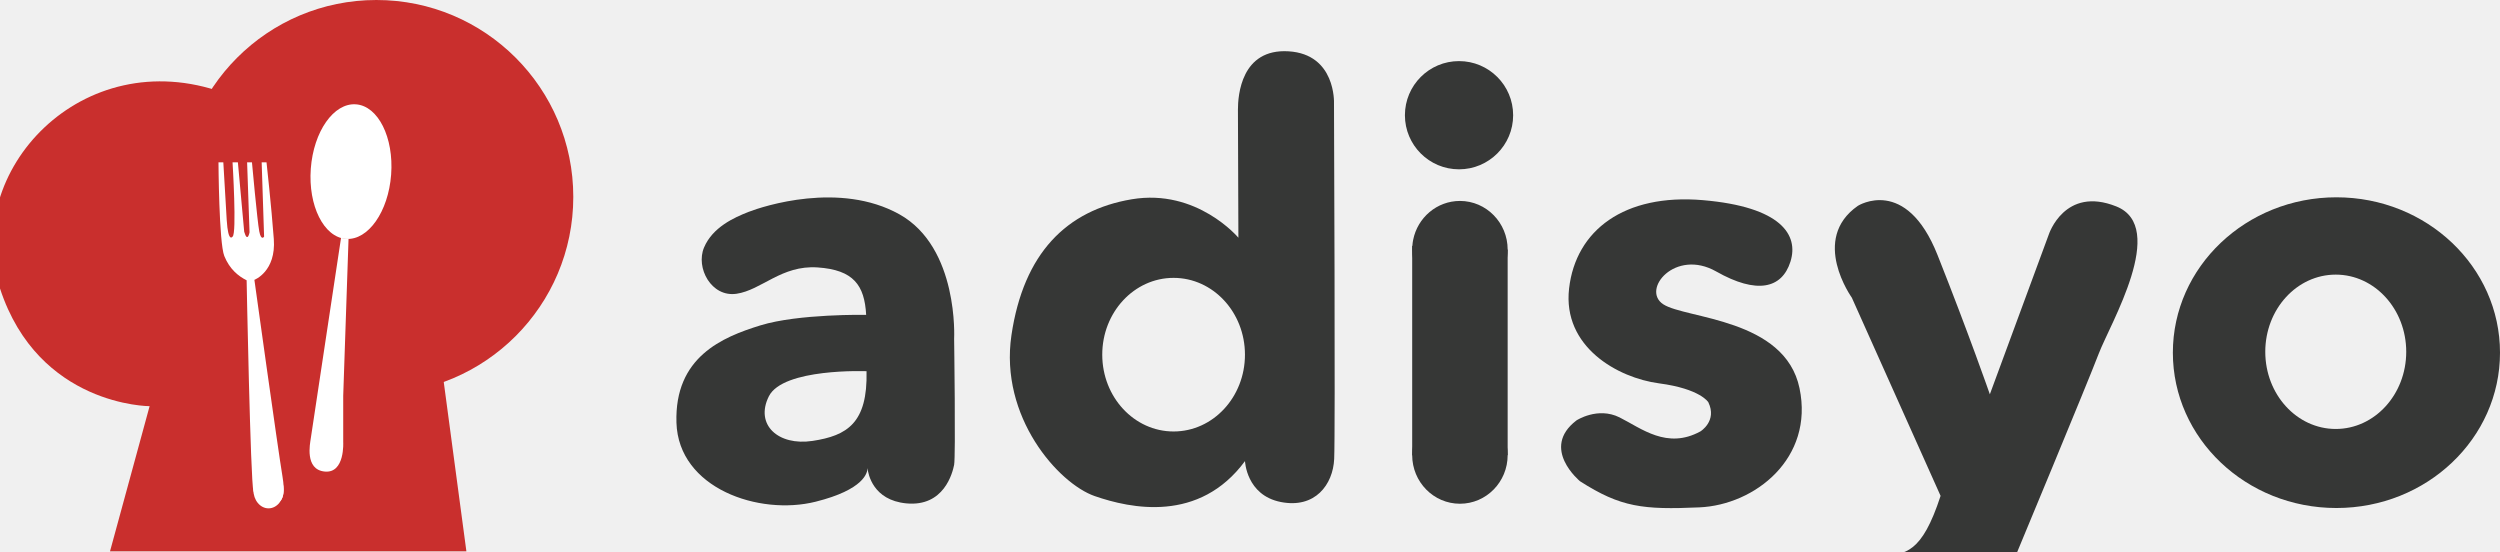
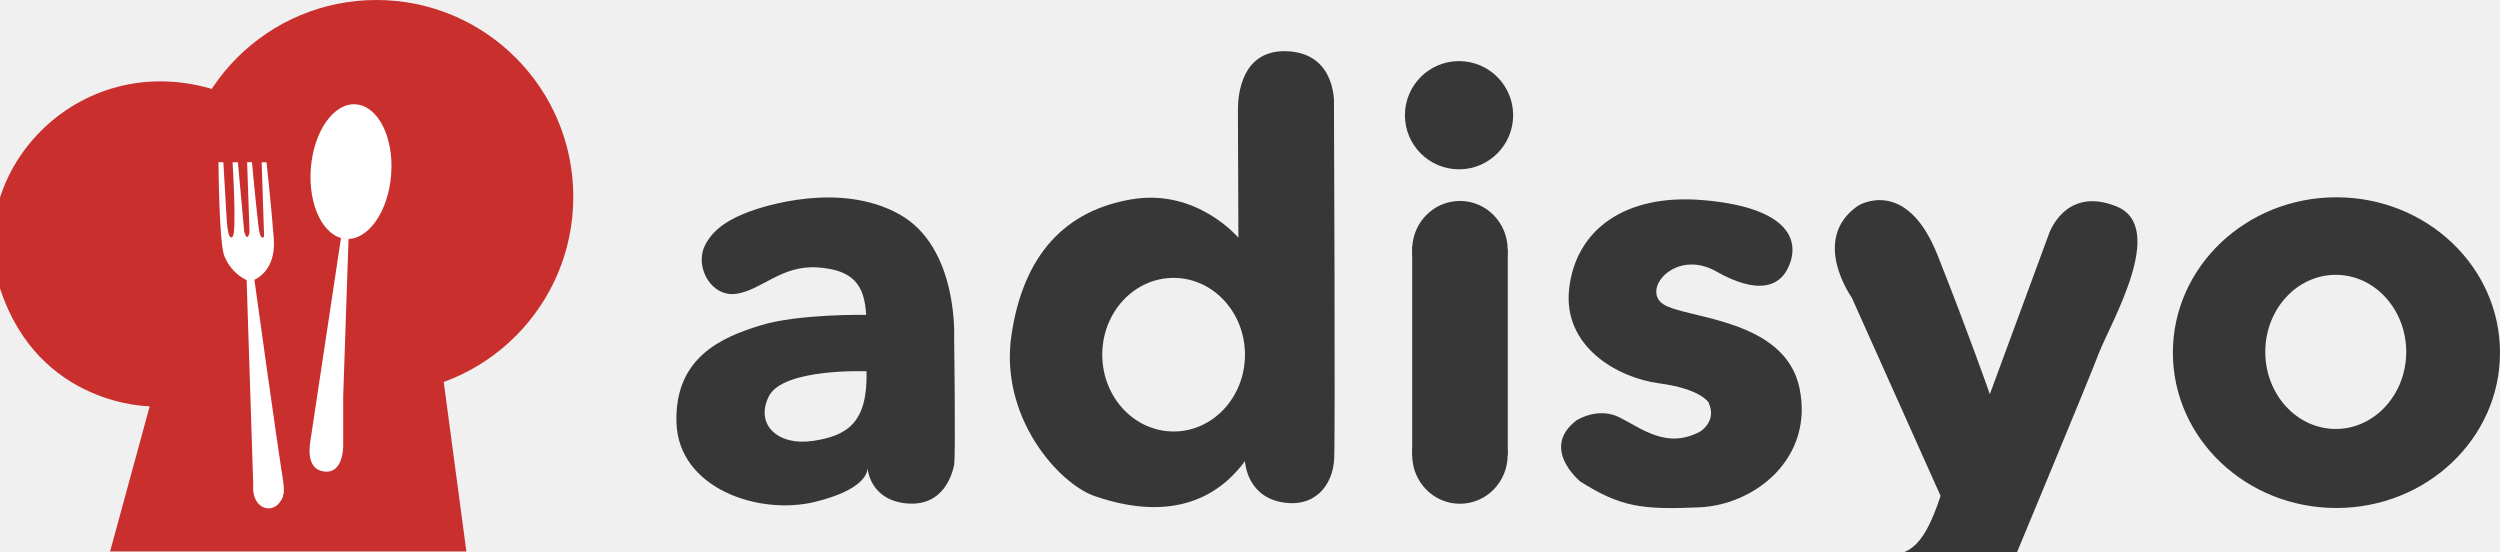
- <svg xmlns="http://www.w3.org/2000/svg" version="1.1" id="Layer_1" x="0px" y="0px" width="249.793px" height="55.09px" viewBox="0 0 249.793 55.09" enable-background="new 0 0 249.793 55.09" xml:space="preserve">
-   <g>
-     <g>
-       <path fill="#C92F2D" d="M46.601,55.09h-35.61l3.957-14.506c0,0-11.101,0-14.948-11.76C-3.846,17.065,8.243,4.204,22.311,9.26    c0,0,10.771-16.155,26.598-5.165c15.827,10.99,3.405,29.452-1.32,32.091c-4.727,2.638-3.296,1.648-3.296,1.648L46.601,55.09z" />
-       <path fill="#C92F2D" d="M57.282,19.674c0,10.865-8.808,19.673-19.673,19.673c-10.867,0-19.674-8.808-19.674-19.673    C17.935,8.808,26.742,0,37.609,0C48.474,0,57.282,8.808,57.282,19.674z" />
-     </g>
-     <g>
-       <path fill="#FFFFFF" d="M27.504,50.168c0,0,1.212,0.391,0.727-2.518c-0.484-2.912-2.813-19.689-2.813-19.689    s2.182-0.826,1.94-4.077c-0.241-3.248-0.728-7.663-0.728-7.663h-0.485l0.243,7.421c0,0-0.291,0.485-0.485-0.533    c-0.194-1.016-0.728-6.888-0.728-6.888h-0.484l0.242,6.986c0,0-0.195,1.115-0.533-0.051l-0.631-6.935h-0.533    c0,0,0.437,7.179,0,7.421c0,0-0.437,0.68-0.582-1.649c-0.146-2.329-0.34-5.772-0.34-5.772H21.83c0,0,0.047,8.053,0.582,9.362    c0.532,1.309,1.39,2.002,2.23,2.424c0,0,0.388,20.174,0.679,21.045C25.612,49.928,26.339,50.898,27.504,50.168z" />
-       <path fill="#FFFFFF" d="M39.082,17.444c-0.276,3.711-2.298,6.587-4.514,6.425c-2.216-0.166-3.788-3.309-3.514-7.02    c0.276-3.714,2.295-6.59,4.514-6.425C37.784,10.588,39.358,13.732,39.082,17.444z" />
-       <path fill="#FFFFFF" d="M34.825,23.867l-0.532,15.686v4.605c0,0,0.193,3.154-1.844,2.959c-2.037-0.193-1.456-2.862-1.406-3.251    c0.049-0.384,3.031-20.09,3.031-20.09L34.825,23.867z" />
-       <path fill="#FFFFFF" d="M28.344,48.96c0,1.013-0.677,1.833-1.514,1.833c-0.834,0-1.512-0.82-1.512-1.833    c0-1.012,0.677-1.833,1.512-1.833C27.667,47.127,28.344,47.948,28.344,48.96z" />
-     </g>
+ <svg xmlns="http://www.w3.org/2000/svg" width="249.793" height="55.09">
+   <g fill="#c92f2d">
+     <path d="M46.6 55.1h-35.6l3.957-14.506s-11.1 0-14.948-11.76S8.243 4.204 22.31 9.26c0 0 10.77-16.155 26.598-5.165s3.405 29.452-1.32 32.09-3.296 1.648-3.296 1.648L46.6 55.1z" />
+     <path d="M57.282 19.674c0 10.865-8.808 19.673-19.673 19.673S17.935 30.54 17.935 19.674 26.742 0 37.61 0s19.673 8.808 19.673 19.674z" />
  </g>
-   <path fill="#363736" d="M95.334,33.848c0,0,0.487-9.113-5.467-12.434c-5.954-3.321-13.609-0.81-15.068-0.244  c-1.458,0.569-3.604,1.542-4.455,3.565c-0.851,2.024,0.729,4.983,3.24,4.618s4.494-2.876,8.1-2.633  c3.606,0.243,4.698,1.782,4.86,4.739c0,0-6.764-0.122-10.571,1.053c-3.807,1.174-8.587,3.16-8.384,9.722  c0.203,6.56,8.248,9.313,13.905,7.896c4.837-1.209,5.185-2.894,5.184-3.357c0.066,0.598,0.547,3.201,3.877,3.523  c3.767,0.364,4.617-3.041,4.778-3.848C95.498,45.637,95.334,33.848,95.334,33.848z M81.197,44.053  c-3.442,0.525-5.793-1.617-4.375-4.455c1.418-2.837,9.76-2.509,9.76-2.509C86.705,42.273,84.639,43.529,81.197,44.053z" />
-   <path fill="#363736" d="M151.189,11.513c0,2.984-2.422,5.405-5.408,5.405s-5.406-2.421-5.406-5.405c0-2.988,2.42-5.408,5.406-5.408  S151.189,8.525,151.189,11.513z" />
-   <path fill="#363736" d="M150.641,24.939c0,0.247-0.018,0.491-0.052,0.729c-0.349,2.339-2.325,4.131-4.716,4.131  c-2.635,0-4.771-2.176-4.771-4.86c0-0.246,0.021-0.486,0.053-0.721c0.014-0.083,0.025-0.163,0.042-0.246  c0.439-2.22,2.367-3.895,4.677-3.895C148.506,20.078,150.641,22.255,150.641,24.939z" />
-   <path fill="#363736" d="M150.641,45.473c0,2.684-2.135,4.859-4.768,4.859c-2.635,0-4.771-2.176-4.771-4.859s2.137-4.859,4.771-4.859  C148.506,40.613,150.641,42.789,150.641,45.473z" />
-   <polygon fill="#363736" points="141.102,24.575 141.102,45.473 143.291,46.508 150.641,45.473 150.641,24.939 " />
-   <path fill="#363736" d="M157.873,48.086c0,0-4.006-3.287-0.36-6.078c0,0,2.118-1.395,4.308-0.303c2.189,1.097,4.739,3.225,8.079,1.4  c0,0,1.702-1.033,0.79-2.916c0,0-0.79-1.339-4.919-1.885c-4.134-0.547-9.659-3.646-8.993-9.477  c0.669-5.833,5.527-9.496,13.367-8.829c7.836,0.669,9.6,3.482,8.748,6.155c-0.85,2.674-3.343,3.281-7.412,0.973  c-4.104-2.328-7.535,1.822-5.287,3.281c2.25,1.457,12.153,1.395,13.609,8.383c1.459,6.987-4.434,11.666-10.023,11.906  C164.189,50.942,161.941,50.697,157.873,48.086z" />
-   <path fill="#363736" d="M185.028,29.739c0,0-4.192-5.833,0.606-9.174c0,0,4.802-3.038,7.961,4.922  c3.158,7.956,5.225,13.911,5.225,13.911l5.893-15.978c0,0,1.582-4.861,6.743-2.794c5.165,2.063-0.606,11.701-1.761,14.721  c-1.152,3.019-8.385,20.394-8.385,20.394s-2.428,6.502-8.929,7.656c-6.503,1.154-8.811-1.52-8.567-4.316  c0.243-2.791,1.82-3.34,4.191-3.521c2.371-0.184,4.012-0.241,5.893-6.014L185.028,29.739z" />
-   <path fill="#363736" d="M233.447,19.714c-9.021,0-16.341,6.949-16.341,15.524c0,8.574,7.319,15.521,16.341,15.521  c9.026,0,16.346-6.946,16.346-15.521C249.793,26.663,242.474,19.714,233.447,19.714z M233.382,42.861  c-3.888,0-7.042-3.449-7.042-7.711c0-4.259,3.154-7.711,7.042-7.711c3.886,0,7.042,3.452,7.042,7.711  C240.424,39.412,237.268,42.861,233.382,42.861z" />
-   <rect x="130.446" y="31.416" fill="#D12B2C" stroke="#363736" stroke-miterlimit="10" width="0.159" height="0.08" />
-   <path fill="#363736" d="M133.289,10.3c0,0,0.201-4.885-4.539-5.173c-4.739-0.288-5.06,4.41-5.059,5.829  c0,1.417,0.046,12.797,0.046,12.797s-4.132-4.938-10.654-3.842c-6.52,1.098-10.812,5.394-12.022,13.577  c-1.211,8.182,4.706,14.822,8.311,16.076c3.605,1.254,10.449,2.705,15.025-3.493c0,0,0.124,3.4,3.567,4.086  c3.441,0.686,5.225-1.745,5.344-4.294C133.428,43.309,133.289,10.3,133.289,10.3z M117.264,43.112  c-3.935,0.002-7.128-3.431-7.13-7.671c-0.003-4.238,3.187-7.674,7.122-7.677c3.94-0.002,7.134,3.431,7.137,7.669  C124.395,39.674,121.205,43.11,117.264,43.112z" />
+   <g fill="#fff">
+     <path d="M27.504 50.168s1.212.4.727-2.518-2.813-19.7-2.813-19.7 2.182-.826 1.94-4.077-.728-7.663-.728-7.663h-.485l.243 7.42s-.3.485-.485-.533-.728-6.888-.728-6.888h-.484l.242 6.986s-.195 1.115-.533-.05l-.63-6.935h-.533s.437 7.18 0 7.42c0 0-.437.68-.582-1.65l-.34-5.772h-.484s.047 8.053.582 9.362a4.53 4.53 0 0 0 2.23 2.424l.68 21.045c.3.876 1.018 1.846 2.183 1.116zm11.578-32.724c-.276 3.7-2.298 6.587-4.514 6.425s-3.788-3.3-3.514-7.02 2.295-6.6 4.514-6.425 3.8 3.308 3.514 7.02z" />
+     <path d="M34.825 23.867l-.532 15.686v4.605s.193 3.154-1.844 2.96-1.456-2.862-1.406-3.25 3.03-20.1 3.03-20.1l.75.1zm-6.48 25.093c0 1.013-.677 1.833-1.514 1.833s-1.512-.82-1.512-1.833.677-1.833 1.512-1.833 1.514.82 1.514 1.833z" />
+   </g>
+   <g fill="#363736">
+     <path d="M95.334 33.848s.487-9.113-5.467-12.434-13.6-.8-15.068-.244-3.604 1.542-4.455 3.565.73 4.983 3.24 4.618 4.494-2.876 8.1-2.633 4.698 1.782 4.86 4.74c0 0-6.764-.122-10.57 1.053s-8.587 3.16-8.384 9.722 8.248 9.313 13.905 7.896c4.837-1.2 5.185-2.894 5.184-3.357.066.598.547 3.2 3.877 3.523 3.767.364 4.617-3.04 4.778-3.848s.001-12.6.001-12.6zM81.197 44.053c-3.442.525-5.793-1.617-4.375-4.455s9.76-2.5 9.76-2.5c.123 5.184-1.943 6.44-5.385 6.964zm69.993-32.54a5.41 5.41 0 0 1-5.408 5.405c-2.986 0-5.406-2.42-5.406-5.405a5.41 5.41 0 0 1 5.406-5.408 5.41 5.41 0 0 1 5.408 5.408zm-.55 13.427a5.16 5.16 0 0 1-.052.729c-.35 2.34-2.325 4.13-4.716 4.13-2.635 0-4.77-2.176-4.77-4.86a5.33 5.33 0 0 1 .053-.721l.042-.246c.44-2.22 2.367-3.895 4.677-3.895 2.632.001 4.767 2.178 4.767 4.862zm0 20.533c0 2.684-2.135 4.86-4.768 4.86s-4.77-2.176-4.77-4.86 2.137-4.86 4.77-4.86 4.768 2.175 4.768 4.86z" />
+     <path d="M141.102 24.575v20.898l2.2 1.035 7.35-1.035V24.94zm16.77 23.51s-4.006-3.287-.36-6.078c0 0 2.118-1.395 4.308-.303 2.2 1.097 4.74 3.225 8.08 1.4 0 0 1.702-1.033.8-2.916 0 0-.8-1.34-4.92-1.885s-9.66-3.646-8.993-9.477 5.527-9.496 13.367-8.83 9.6 3.482 8.748 6.155-3.343 3.28-7.412.973c-4.104-2.328-7.535 1.822-5.287 3.28s12.153 1.395 13.6 8.383-4.434 11.666-10.023 11.906c-5.6.246-7.84.001-11.907-2.6zm27.155-18.346s-4.192-5.833.606-9.174c0 0 4.802-3.038 7.96 4.922s5.225 13.9 5.225 13.9l5.893-15.978s1.582-4.86 6.743-2.794-.606 11.7-1.76 14.72S201.3 55.74 201.3 55.74s-2.428 6.502-8.93 7.656-8.8-1.52-8.567-4.316 1.82-3.34 4.2-3.52 4.012-.24 5.893-6.014l-8.87-19.807zm48.42-10.026c-9.02 0-16.34 6.95-16.34 15.524s7.32 15.52 16.34 15.52 16.346-6.946 16.346-15.52-7.32-15.524-16.346-15.524zm-.065 23.147c-3.888 0-7.042-3.45-7.042-7.7s3.154-7.7 7.042-7.7 7.042 3.452 7.042 7.7-3.156 7.7-7.042 7.7z" />
+   </g>
+   <path fill="#d12b2c" stroke="#363736" stroke-miterlimit="10" d="M130.446 31.416h.16v.08h-.16z" />
+   <path fill="#363736" d="M133.29 10.3s.2-4.885-4.54-5.173-5.06 4.4-5.06 5.83l.046 12.797s-4.132-4.938-10.654-3.842-10.812 5.394-12.022 13.577 4.706 14.822 8.31 16.076 10.45 2.705 15.025-3.493c0 0 .124 3.4 3.567 4.086s5.225-1.745 5.344-4.294c.12-2.554-.02-35.563-.02-35.563zm-16.025 32.812c-3.935.002-7.128-3.43-7.13-7.67s3.187-7.674 7.122-7.677 7.134 3.43 7.137 7.67-3.188 7.677-7.13 7.68z" />
</svg>
